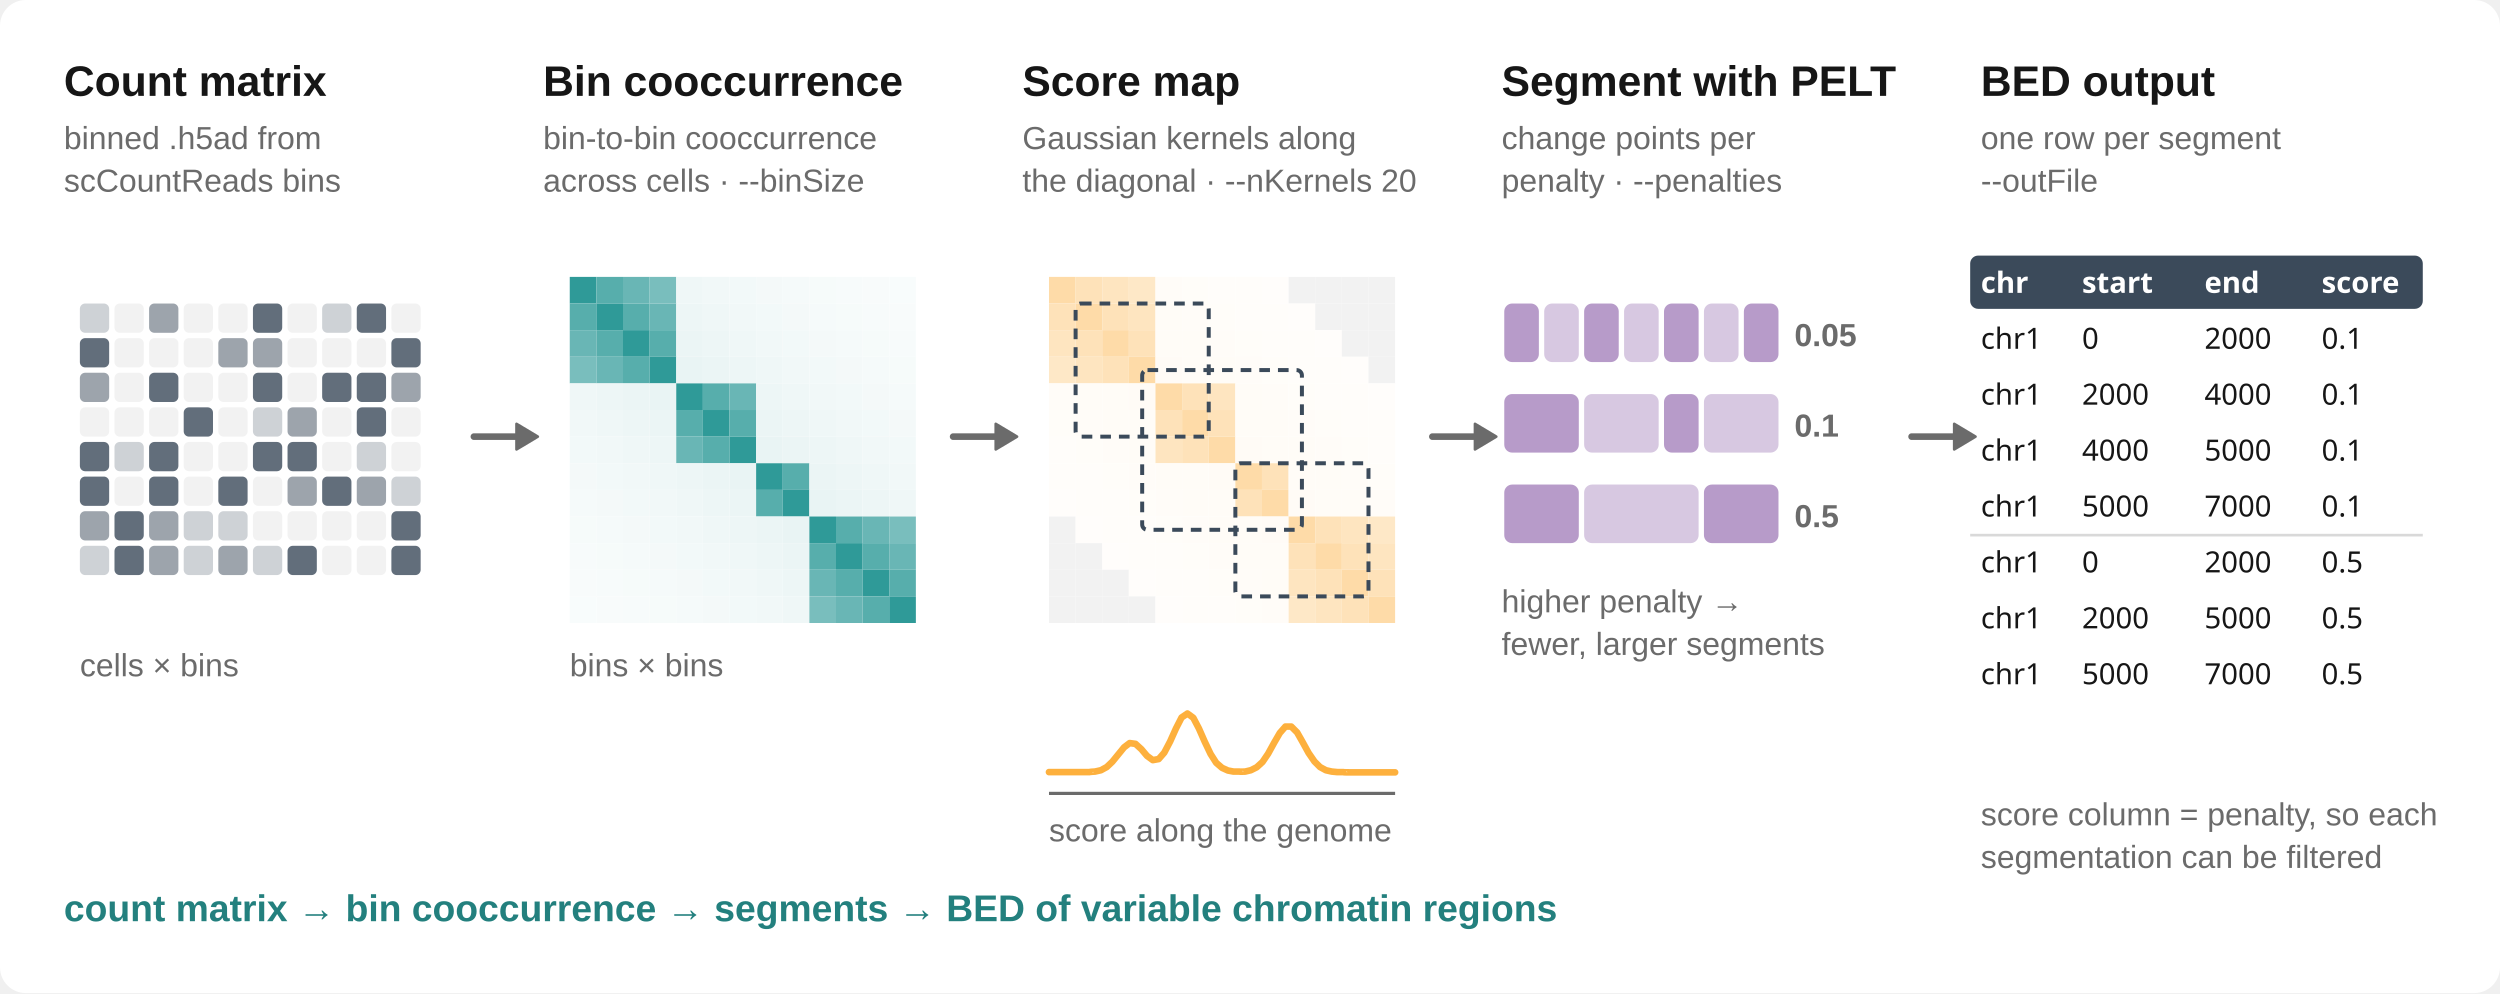
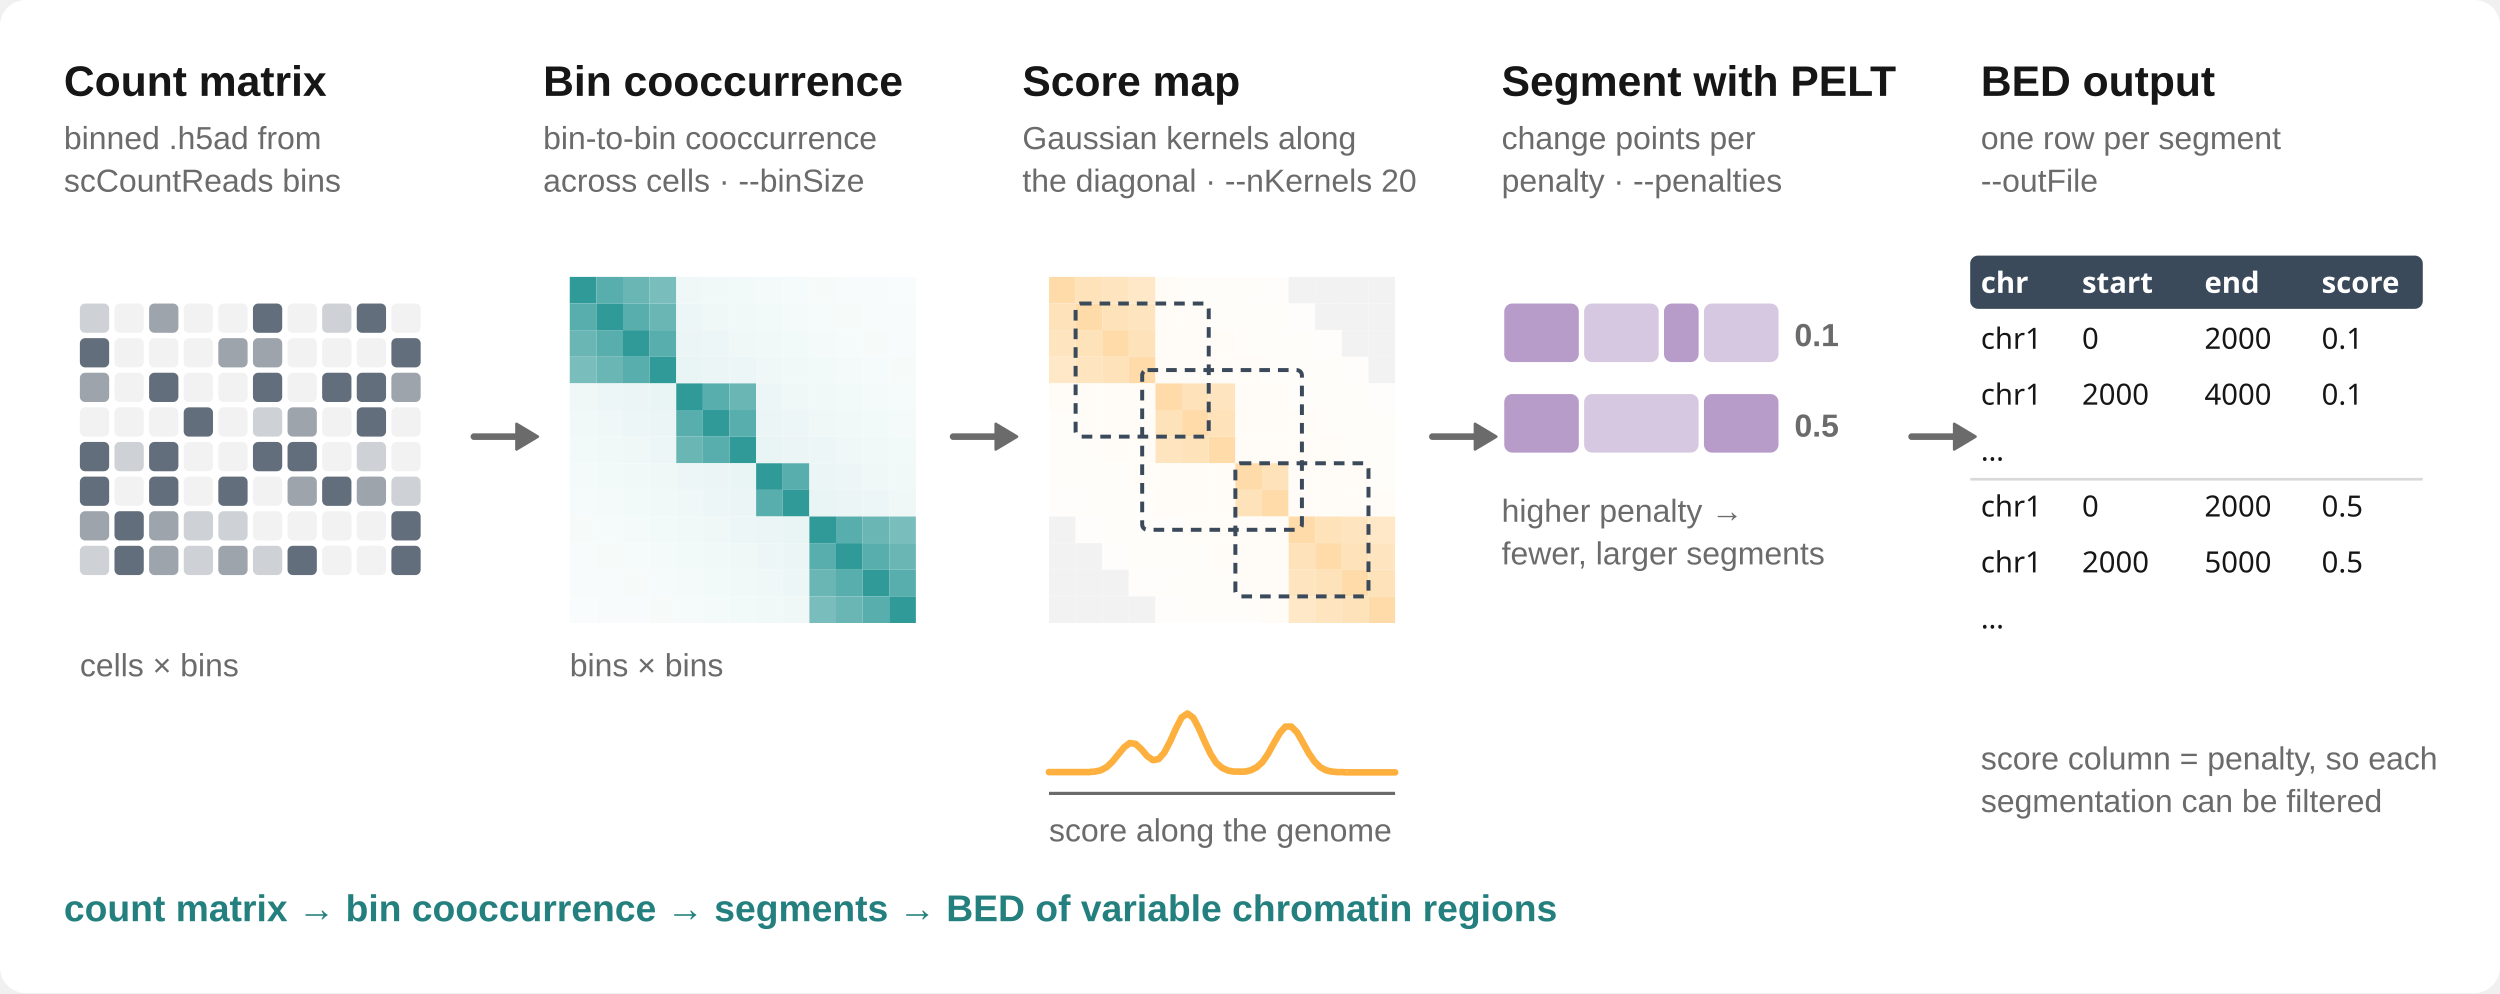
<svg xmlns="http://www.w3.org/2000/svg" id="Layer_1" version="1.1" viewBox="0 0 939 373">
  <defs>
    <style>
      .st0 {
        fill: #f5fafa;
      }

      .st1 {
        fill: #79bebd;
      }

      .st2 {
        stroke: #fdb03d;
      }

      .st2, .st3, .st4, .st5, .st6 {
        fill: none;
      }

      .st2, .st7 {
        stroke-linejoin: round;
      }

      .st2, .st7, .st6 {
        stroke-linecap: round;
      }

      .st2, .st6 {
        stroke-width: 2.5px;
      }

      .st8 {
        fill: #f6fbfa;
      }

      .st9 {
        fill: #edf6f6;
      }

      .st10 {
        fill: #f8fcfc;
      }

      .st11 {
        fill: #f7fbfb;
      }

      .st12 {
        font-family: ArialMT, Arial;
      }

      .st12, .st7, .st13 {
        fill: #6b6b6b;
      }

      .st12, .st14, .st15, .st13, .st16, .st17 {
        isolation: isolate;
      }

      .st12, .st13 {
        font-size: 12px;
      }

      .st18 {
        fill: #fee8c7;
      }

      .st19 {
        fill: #69b6b5;
      }

      .st20 {
        fill: #fffcf8;
      }

      .st21 {
        fill: #fffdfb;
      }

      .st3 {
        stroke-width: 1.2px;
      }

      .st3, .st7, .st6 {
        stroke: #6b6b6b;
      }

      .st22 {
        fill: #2f9a98;
      }

      .st23 {
        fill: #626e7b;
      }

      .st24 {
        fill: #fffdf9;
      }

      .st25 {
        fill: #fffbf6;
      }

      .st26 {
        fill: #d7c8e1;
      }

      .st27 {
        fill: #9da4ac;
      }

      .st28 {
        fill: #fee2b9;
      }

      .st29 {
        fill: #f2f9f9;
      }

      .st14 {
        fill: #23807e;
        font-size: 14px;
      }

      .st14, .st15, .st13 {
        font-family: Arial-BoldMT, Arial;
      }

      .st14, .st15, .st13, .st17 {
        font-weight: 700;
      }

      .st15 {
        font-size: 16px;
      }

      .st15, .st16 {
        fill: #161616;
      }

      .st30 {
        fill: #f8fbfb;
      }

      .st31, .st17 {
        fill: #fff;
      }

      .st32 {
        fill: #fee5c0;
      }

      .st33 {
        fill: #57aeac;
      }

      .st34 {
        fill: #3b4a5a;
      }

      .st35 {
        fill: #f4f9f9;
      }

      .st36 {
        fill: #f1f8f8;
      }

      .st16 {
        font-family: MesloLGMNFM-Regular, 'MesloLGM Nerd Font Mono';
      }

      .st16, .st17 {
        font-size: 11px;
      }

      .st37 {
        fill: #ced2d6;
      }

      .st4 {
        stroke: #d9d9d9;
      }

      .st5 {
        stroke: #3b4a5a;
        stroke-dasharray: 4 3;
        stroke-width: 1.5px;
      }

      .st38 {
        fill: #f2f2f2;
      }

      .st39 {
        fill: #fffcf7;
      }

      .st40 {
        fill: #ebf5f5;
      }

      .st41 {
        fill: #fffdfa;
      }

      .st42 {
        fill: #fedba8;
      }

      .st43 {
        fill: #e9f4f4;
      }

      .st44 {
        fill: #eff7f7;
      }

      .st45 {
        fill: #b79bc9;
      }

      .st17 {
        font-family: MesloLGMNFM-Bold, 'MesloLGM Nerd Font Mono';
      }
    </style>
  </defs>
  <rect class="st31" x="0" y="0" width="939" height="373" rx="9.7" ry="9.7" />
  <g transform="translate(4 -16)">
    <text class="st15" transform="translate(20 52)">
      <tspan x="0" y="0">Count matrix</tspan>
    </text>
    <text class="st12" transform="translate(20 72)">
      <tspan x="0" y="0">binned .h5ad from</tspan>
    </text>
    <text class="st12" transform="translate(20 88)">
      <tspan x="0" y="0">scCountReads bins</tspan>
    </text>
    <text class="st15" transform="translate(200 52)">
      <tspan x="0" y="0">Bin cooccurrence</tspan>
    </text>
    <text class="st12" transform="translate(200 72)">
      <tspan x="0" y="0">bin-to-bin cooccurrence</tspan>
    </text>
    <text class="st12" transform="translate(200 88)">
      <tspan x="0" y="0">across cells · --binSize</tspan>
    </text>
    <text class="st15" transform="translate(380 52)">
      <tspan x="0" y="0">Score map</tspan>
    </text>
    <text class="st12" transform="translate(380 72)">
      <tspan x="0" y="0">Gaussian kernels along</tspan>
    </text>
    <text class="st12" transform="translate(380 88)">
      <tspan x="0" y="0">the diagonal · --nKernels 20</tspan>
    </text>
    <text class="st15" transform="translate(560 52)">
      <tspan x="0" y="0">Segment with PELT</tspan>
    </text>
    <text class="st12" transform="translate(560 72)">
      <tspan x="0" y="0">change points per</tspan>
    </text>
    <text class="st12" transform="translate(560 88)">
      <tspan x="0" y="0">penalty · --penalties</tspan>
    </text>
    <text class="st15" transform="translate(740 52)">
      <tspan x="0" y="0">BED output</tspan>
    </text>
    <text class="st12" transform="translate(740 72)">
      <tspan x="0" y="0">one row per segment</tspan>
    </text>
    <text class="st12" transform="translate(740 88)">
      <tspan x="0" y="0">--outFile</tspan>
    </text>
    <g>
      <line class="st6" x1="174" y1="180" x2="190" y2="180" />
      <path class="st7" d="M198,180l-8,4.8v-9.6l8,4.8Z" />
      <line class="st6" x1="354" y1="180" x2="370" y2="180" />
      <path class="st7" d="M378,180l-8,4.8v-9.6l8,4.8Z" />
      <line class="st6" x1="534" y1="180" x2="550" y2="180" />
      <path class="st7" d="M558,180l-8,4.8v-9.6l8,4.8Z" />
      <line class="st6" x1="714" y1="180" x2="730" y2="180" />
      <path class="st7" d="M738,180l-8,4.8v-9.6l8,4.8Z" />
      <rect class="st37" x="26" y="130" width="11" height="11" rx="2" ry="2" />
      <rect class="st38" x="39" y="130" width="11" height="11" rx="2" ry="2" />
      <rect class="st27" x="52" y="130" width="11" height="11" rx="2" ry="2" />
      <rect class="st38" x="65" y="130" width="11" height="11" rx="2" ry="2" />
      <rect class="st38" x="78" y="130" width="11" height="11" rx="2" ry="2" />
      <rect class="st23" x="91" y="130" width="11" height="11" rx="2" ry="2" />
      <rect class="st38" x="104" y="130" width="11" height="11" rx="2" ry="2" />
      <rect class="st37" x="117" y="130" width="11" height="11" rx="2" ry="2" />
      <rect class="st23" x="130" y="130" width="11" height="11" rx="2" ry="2" />
      <rect class="st38" x="143" y="130" width="11" height="11" rx="2" ry="2" />
      <rect class="st23" x="26" y="143" width="11" height="11" rx="2" ry="2" />
      <rect class="st38" x="39" y="143" width="11" height="11" rx="2" ry="2" />
      <rect class="st38" x="52" y="143" width="11" height="11" rx="2" ry="2" />
      <rect class="st38" x="65" y="143" width="11" height="11" rx="2" ry="2" />
      <rect class="st27" x="78" y="143" width="11" height="11" rx="2" ry="2" />
      <rect class="st27" x="91" y="143" width="11" height="11" rx="2" ry="2" />
      <rect class="st38" x="104" y="143" width="11" height="11" rx="2" ry="2" />
      <rect class="st38" x="117" y="143" width="11" height="11" rx="2" ry="2" />
      <rect class="st38" x="130" y="143" width="11" height="11" rx="2" ry="2" />
      <rect class="st23" x="143" y="143" width="11" height="11" rx="2" ry="2" />
      <rect class="st27" x="26" y="156" width="11" height="11" rx="2" ry="2" />
      <rect class="st38" x="39" y="156" width="11" height="11" rx="2" ry="2" />
      <rect class="st23" x="52" y="156" width="11" height="11" rx="2" ry="2" />
      <rect class="st38" x="65" y="156" width="11" height="11" rx="2" ry="2" />
      <rect class="st38" x="78" y="156" width="11" height="11" rx="2" ry="2" />
      <rect class="st23" x="91" y="156" width="11" height="11" rx="2" ry="2" />
      <rect class="st38" x="104" y="156" width="11" height="11" rx="2" ry="2" />
      <rect class="st23" x="117" y="156" width="11" height="11" rx="2" ry="2" />
      <rect class="st23" x="130" y="156" width="11" height="11" rx="2" ry="2" />
      <rect class="st27" x="143" y="156" width="11" height="11" rx="2" ry="2" />
      <rect class="st38" x="26" y="169" width="11" height="11" rx="2" ry="2" />
      <rect class="st38" x="39" y="169" width="11" height="11" rx="2" ry="2" />
      <rect class="st38" x="52" y="169" width="11" height="11" rx="2" ry="2" />
      <rect class="st23" x="65" y="169" width="11" height="11" rx="2" ry="2" />
      <rect class="st38" x="78" y="169" width="11" height="11" rx="2" ry="2" />
      <rect class="st37" x="91" y="169" width="11" height="11" rx="2" ry="2" />
      <rect class="st27" x="104" y="169" width="11" height="11" rx="2" ry="2" />
      <rect class="st38" x="117" y="169" width="11" height="11" rx="2" ry="2" />
      <rect class="st23" x="130" y="169" width="11" height="11" rx="2" ry="2" />
      <rect class="st38" x="143" y="169" width="11" height="11" rx="2" ry="2" />
      <rect class="st23" x="26" y="182" width="11" height="11" rx="2" ry="2" />
      <rect class="st37" x="39" y="182" width="11" height="11" rx="2" ry="2" />
      <rect class="st23" x="52" y="182" width="11" height="11" rx="2" ry="2" />
      <rect class="st38" x="65" y="182" width="11" height="11" rx="2" ry="2" />
      <rect class="st38" x="78" y="182" width="11" height="11" rx="2" ry="2" />
      <rect class="st23" x="91" y="182" width="11" height="11" rx="2" ry="2" />
      <rect class="st23" x="104" y="182" width="11" height="11" rx="2" ry="2" />
      <rect class="st38" x="117" y="182" width="11" height="11" rx="2" ry="2" />
      <rect class="st37" x="130" y="182" width="11" height="11" rx="2" ry="2" />
      <rect class="st38" x="143" y="182" width="11" height="11" rx="2" ry="2" />
      <rect class="st23" x="26" y="195" width="11" height="11" rx="2" ry="2" />
      <rect class="st38" x="39" y="195" width="11" height="11" rx="2" ry="2" />
      <rect class="st23" x="52" y="195" width="11" height="11" rx="2" ry="2" />
      <rect class="st38" x="65" y="195" width="11" height="11" rx="2" ry="2" />
      <rect class="st23" x="78" y="195" width="11" height="11" rx="2" ry="2" />
      <rect class="st38" x="91" y="195" width="11" height="11" rx="2" ry="2" />
      <rect class="st27" x="104" y="195" width="11" height="11" rx="2" ry="2" />
      <rect class="st23" x="117" y="195" width="11" height="11" rx="2" ry="2" />
      <rect class="st27" x="130" y="195" width="11" height="11" rx="2" ry="2" />
      <rect class="st37" x="143" y="195" width="11" height="11" rx="2" ry="2" />
      <rect class="st27" x="26" y="208" width="11" height="11" rx="2" ry="2" />
      <rect class="st23" x="39" y="208" width="11" height="11" rx="2" ry="2" />
      <rect class="st27" x="52" y="208" width="11" height="11" rx="2" ry="2" />
      <rect class="st37" x="65" y="208" width="11" height="11" rx="2" ry="2" />
      <rect class="st37" x="78" y="208" width="11" height="11" rx="2" ry="2" />
      <rect class="st38" x="91" y="208" width="11" height="11" rx="2" ry="2" />
      <rect class="st38" x="104" y="208" width="11" height="11" rx="2" ry="2" />
      <rect class="st38" x="117" y="208" width="11" height="11" rx="2" ry="2" />
      <rect class="st38" x="130" y="208" width="11" height="11" rx="2" ry="2" />
      <rect class="st23" x="143" y="208" width="11" height="11" rx="2" ry="2" />
      <rect class="st37" x="26" y="221" width="11" height="11" rx="2" ry="2" />
      <rect class="st23" x="39" y="221" width="11" height="11" rx="2" ry="2" />
      <rect class="st27" x="52" y="221" width="11" height="11" rx="2" ry="2" />
      <rect class="st37" x="65" y="221" width="11" height="11" rx="2" ry="2" />
      <rect class="st27" x="78" y="221" width="11" height="11" rx="2" ry="2" />
      <rect class="st37" x="91" y="221" width="11" height="11" rx="2" ry="2" />
      <rect class="st23" x="104" y="221" width="11" height="11" rx="2" ry="2" />
      <rect class="st38" x="117" y="221" width="11" height="11" rx="2" ry="2" />
      <rect class="st38" x="130" y="221" width="11" height="11" rx="2" ry="2" />
      <rect class="st23" x="143" y="221" width="11" height="11" rx="2" ry="2" />
      <text class="st12" transform="translate(26 270)">
        <tspan x="0" y="0">cells × bins</tspan>
      </text>
      <rect class="st22" x="210" y="120" width="10" height="10" />
      <rect class="st33" x="220" y="120" width="10" height="10" />
      <rect class="st19" x="230" y="120" width="10" height="10" />
      <rect class="st1" x="240" y="120" width="10" height="10" />
      <rect class="st44" x="250" y="120" width="10" height="10" />
      <rect class="st36" x="260" y="120" width="10" height="10" />
      <rect class="st29" x="270" y="120" width="10" height="10" />
      <rect class="st35" x="280" y="120" width="10" height="10" />
      <rect class="st0" x="290" y="120" width="10" height="10" />
      <rect class="st8" x="300" y="120" width="10" height="10" />
      <rect class="st11" x="310" y="120" width="10" height="10" />
      <rect class="st30" x="320" y="120" width="10" height="10" />
      <rect class="st10" x="330" y="120" width="10" height="10" />
      <rect class="st33" x="210" y="130" width="10" height="10" />
      <rect class="st22" x="220" y="130" width="10" height="10" />
      <rect class="st33" x="230" y="130" width="10" height="10" />
      <rect class="st19" x="240" y="130" width="10" height="10" />
      <rect class="st9" x="250" y="130" width="10" height="10" />
      <rect class="st44" x="260" y="130" width="10" height="10" />
      <rect class="st36" x="270" y="130" width="10" height="10" />
      <rect class="st29" x="280" y="130" width="10" height="10" />
      <rect class="st35" x="290" y="130" width="10" height="10" />
      <rect class="st0" x="300" y="130" width="10" height="10" />
      <rect class="st8" x="310" y="130" width="10" height="10" />
      <rect class="st11" x="320" y="130" width="10" height="10" />
      <rect class="st30" x="330" y="130" width="10" height="10" />
      <rect class="st19" x="210" y="140" width="10" height="10" />
      <rect class="st33" x="220" y="140" width="10" height="10" />
      <rect class="st22" x="230" y="140" width="10" height="10" />
      <rect class="st33" x="240" y="140" width="10" height="10" />
      <rect class="st40" x="250" y="140" width="10" height="10" />
      <rect class="st9" x="260" y="140" width="10" height="10" />
      <rect class="st44" x="270" y="140" width="10" height="10" />
      <rect class="st36" x="280" y="140" width="10" height="10" />
      <rect class="st29" x="290" y="140" width="10" height="10" />
      <rect class="st35" x="300" y="140" width="10" height="10" />
      <rect class="st0" x="310" y="140" width="10" height="10" />
      <rect class="st8" x="320" y="140" width="10" height="10" />
      <rect class="st11" x="330" y="140" width="10" height="10" />
      <rect class="st1" x="210" y="150" width="10" height="10" />
      <rect class="st19" x="220" y="150" width="10" height="10" />
      <rect class="st33" x="230" y="150" width="10" height="10" />
      <rect class="st22" x="240" y="150" width="10" height="10" />
      <rect class="st43" x="250" y="150" width="10" height="10" />
      <rect class="st40" x="260" y="150" width="10" height="10" />
      <rect class="st9" x="270" y="150" width="10" height="10" />
      <rect class="st44" x="280" y="150" width="10" height="10" />
      <rect class="st36" x="290" y="150" width="10" height="10" />
      <rect class="st29" x="300" y="150" width="10" height="10" />
      <rect class="st35" x="310" y="150" width="10" height="10" />
      <rect class="st0" x="320" y="150" width="10" height="10" />
      <rect class="st8" x="330" y="150" width="10" height="10" />
      <rect class="st44" x="210" y="160" width="10" height="10" />
      <rect class="st9" x="220" y="160" width="10" height="10" />
      <rect class="st40" x="230" y="160" width="10" height="10" />
      <rect class="st43" x="240" y="160" width="10" height="10" />
      <rect class="st22" x="250" y="160" width="10" height="10" />
      <rect class="st33" x="260" y="160" width="10" height="10" />
      <rect class="st19" x="270" y="160" width="10" height="10" />
      <rect class="st9" x="280" y="160" width="10" height="10" />
      <rect class="st44" x="290" y="160" width="10" height="10" />
      <rect class="st36" x="300" y="160" width="10" height="10" />
      <rect class="st29" x="310" y="160" width="10" height="10" />
      <rect class="st35" x="320" y="160" width="10" height="10" />
      <rect class="st0" x="330" y="160" width="10" height="10" />
      <rect class="st36" x="210" y="170" width="10" height="10" />
      <rect class="st44" x="220" y="170" width="10" height="10" />
      <rect class="st9" x="230" y="170" width="10" height="10" />
      <rect class="st40" x="240" y="170" width="10" height="10" />
      <rect class="st33" x="250" y="170" width="10" height="10" />
      <rect class="st22" x="260" y="170" width="10" height="10" />
      <rect class="st33" x="270" y="170" width="10" height="10" />
      <rect class="st40" x="280" y="170" width="10" height="10" />
      <rect class="st9" x="290" y="170" width="10" height="10" />
      <rect class="st44" x="300" y="170" width="10" height="10" />
      <rect class="st36" x="310" y="170" width="10" height="10" />
      <rect class="st29" x="320" y="170" width="10" height="10" />
      <rect class="st35" x="330" y="170" width="10" height="10" />
      <rect class="st29" x="210" y="180" width="10" height="10" />
      <rect class="st36" x="220" y="180" width="10" height="10" />
      <rect class="st44" x="230" y="180" width="10" height="10" />
      <rect class="st9" x="240" y="180" width="10" height="10" />
      <rect class="st19" x="250" y="180" width="10" height="10" />
      <rect class="st33" x="260" y="180" width="10" height="10" />
      <rect class="st22" x="270" y="180" width="10" height="10" />
      <rect class="st43" x="280" y="180" width="10" height="10" />
      <rect class="st40" x="290" y="180" width="10" height="10" />
      <rect class="st9" x="300" y="180" width="10" height="10" />
      <rect class="st44" x="310" y="180" width="10" height="10" />
      <rect class="st36" x="320" y="180" width="10" height="10" />
      <rect class="st29" x="330" y="180" width="10" height="10" />
      <rect class="st35" x="210" y="190" width="10" height="10" />
      <rect class="st29" x="220" y="190" width="10" height="10" />
      <rect class="st36" x="230" y="190" width="10" height="10" />
      <rect class="st44" x="240" y="190" width="10" height="10" />
      <rect class="st9" x="250" y="190" width="10" height="10" />
      <rect class="st40" x="260" y="190" width="10" height="10" />
      <rect class="st43" x="270" y="190" width="10" height="10" />
      <rect class="st22" x="280" y="190" width="10" height="10" />
      <rect class="st33" x="290" y="190" width="10" height="10" />
      <rect class="st40" x="300" y="190" width="10" height="10" />
      <rect class="st9" x="310" y="190" width="10" height="10" />
      <rect class="st44" x="320" y="190" width="10" height="10" />
      <rect class="st36" x="330" y="190" width="10" height="10" />
      <rect class="st0" x="210" y="200" width="10" height="10" />
      <rect class="st35" x="220" y="200" width="10" height="10" />
      <rect class="st29" x="230" y="200" width="10" height="10" />
      <rect class="st36" x="240" y="200" width="10" height="10" />
      <rect class="st44" x="250" y="200" width="10" height="10" />
      <rect class="st9" x="260" y="200" width="10" height="10" />
      <rect class="st40" x="270" y="200" width="10" height="10" />
      <rect class="st33" x="280" y="200" width="10" height="10" />
      <rect class="st22" x="290" y="200" width="10" height="10" />
      <rect class="st43" x="300" y="200" width="10" height="10" />
      <rect class="st40" x="310" y="200" width="10" height="10" />
      <rect class="st9" x="320" y="200" width="10" height="10" />
      <rect class="st44" x="330" y="200" width="10" height="10" />
      <rect class="st8" x="210" y="210" width="10" height="10" />
      <rect class="st0" x="220" y="210" width="10" height="10" />
      <rect class="st35" x="230" y="210" width="10" height="10" />
      <rect class="st29" x="240" y="210" width="10" height="10" />
      <rect class="st36" x="250" y="210" width="10" height="10" />
      <rect class="st44" x="260" y="210" width="10" height="10" />
      <rect class="st9" x="270" y="210" width="10" height="10" />
      <rect class="st40" x="280" y="210" width="10" height="10" />
      <rect class="st43" x="290" y="210" width="10" height="10" />
      <rect class="st22" x="300" y="210" width="10" height="10" />
      <rect class="st33" x="310" y="210" width="10" height="10" />
      <rect class="st19" x="320" y="210" width="10" height="10" />
      <rect class="st1" x="330" y="210" width="10" height="10" />
      <rect class="st11" x="210" y="220" width="10" height="10" />
      <rect class="st8" x="220" y="220" width="10" height="10" />
      <rect class="st0" x="230" y="220" width="10" height="10" />
      <rect class="st35" x="240" y="220" width="10" height="10" />
      <rect class="st29" x="250" y="220" width="10" height="10" />
      <rect class="st36" x="260" y="220" width="10" height="10" />
      <rect class="st44" x="270" y="220" width="10" height="10" />
      <rect class="st9" x="280" y="220" width="10" height="10" />
      <rect class="st40" x="290" y="220" width="10" height="10" />
      <rect class="st33" x="300" y="220" width="10" height="10" />
      <rect class="st22" x="310" y="220" width="10" height="10" />
      <rect class="st33" x="320" y="220" width="10" height="10" />
      <rect class="st19" x="330" y="220" width="10" height="10" />
      <rect class="st30" x="210" y="230" width="10" height="10" />
      <rect class="st11" x="220" y="230" width="10" height="10" />
      <rect class="st8" x="230" y="230" width="10" height="10" />
      <rect class="st0" x="240" y="230" width="10" height="10" />
      <rect class="st35" x="250" y="230" width="10" height="10" />
      <rect class="st29" x="260" y="230" width="10" height="10" />
      <rect class="st36" x="270" y="230" width="10" height="10" />
      <rect class="st44" x="280" y="230" width="10" height="10" />
      <rect class="st9" x="290" y="230" width="10" height="10" />
      <rect class="st19" x="300" y="230" width="10" height="10" />
      <rect class="st33" x="310" y="230" width="10" height="10" />
      <rect class="st22" x="320" y="230" width="10" height="10" />
      <rect class="st33" x="330" y="230" width="10" height="10" />
      <rect class="st10" x="210" y="240" width="10" height="10" />
      <rect class="st30" x="220" y="240" width="10" height="10" />
      <rect class="st11" x="230" y="240" width="10" height="10" />
      <rect class="st8" x="240" y="240" width="10" height="10" />
      <rect class="st0" x="250" y="240" width="10" height="10" />
      <rect class="st35" x="260" y="240" width="10" height="10" />
      <rect class="st29" x="270" y="240" width="10" height="10" />
      <rect class="st36" x="280" y="240" width="10" height="10" />
      <rect class="st44" x="290" y="240" width="10" height="10" />
      <rect class="st1" x="300" y="240" width="10" height="10" />
      <rect class="st19" x="310" y="240" width="10" height="10" />
      <rect class="st33" x="320" y="240" width="10" height="10" />
      <rect class="st22" x="330" y="240" width="10" height="10" />
      <text class="st12" transform="translate(210 270)">
        <tspan x="0" y="0">bins × bins</tspan>
      </text>
      <rect class="st42" x="390" y="120" width="10" height="10" />
      <rect class="st28" x="400" y="120" width="10" height="10" />
      <rect class="st32" x="410" y="120" width="10" height="10" />
      <rect class="st18" x="420" y="120" width="10" height="10" />
      <rect class="st20" x="430" y="120" width="10" height="10" />
      <rect class="st24" x="440" y="120" width="10" height="10" />
      <rect class="st41" x="450" y="120" width="10" height="10" />
      <rect class="st41" x="460" y="120" width="10" height="10" />
      <rect class="st21" x="470" y="120" width="10" height="10" />
      <rect class="st38" x="480" y="120" width="10" height="10" />
      <rect class="st38" x="490" y="120" width="10" height="10" />
      <rect class="st38" x="500" y="120" width="10" height="10" />
      <rect class="st38" x="510" y="120" width="10" height="10" />
      <rect class="st28" x="390" y="130" width="10" height="10" />
      <rect class="st42" x="400" y="130" width="10" height="10" />
      <rect class="st28" x="410" y="130" width="10" height="10" />
      <rect class="st32" x="420" y="130" width="10" height="10" />
      <rect class="st39" x="430" y="130" width="10" height="10" />
      <rect class="st20" x="440" y="130" width="10" height="10" />
      <rect class="st24" x="450" y="130" width="10" height="10" />
      <rect class="st41" x="460" y="130" width="10" height="10" />
      <rect class="st41" x="470" y="130" width="10" height="10" />
      <rect class="st21" x="480" y="130" width="10" height="10" />
      <rect class="st38" x="490" y="130" width="10" height="10" />
      <rect class="st38" x="500" y="130" width="10" height="10" />
      <rect class="st38" x="510" y="130" width="10" height="10" />
      <rect class="st32" x="390" y="140" width="10" height="10" />
      <rect class="st28" x="400" y="140" width="10" height="10" />
      <rect class="st42" x="410" y="140" width="10" height="10" />
      <rect class="st28" x="420" y="140" width="10" height="10" />
      <rect class="st39" x="430" y="140" width="10" height="10" />
      <rect class="st39" x="440" y="140" width="10" height="10" />
      <rect class="st20" x="450" y="140" width="10" height="10" />
      <rect class="st24" x="460" y="140" width="10" height="10" />
      <rect class="st41" x="470" y="140" width="10" height="10" />
      <rect class="st41" x="480" y="140" width="10" height="10" />
      <rect class="st21" x="490" y="140" width="10" height="10" />
      <rect class="st38" x="500" y="140" width="10" height="10" />
      <rect class="st38" x="510" y="140" width="10" height="10" />
      <rect class="st18" x="390" y="150" width="10" height="10" />
      <rect class="st32" x="400" y="150" width="10" height="10" />
      <rect class="st28" x="410" y="150" width="10" height="10" />
      <rect class="st42" x="420" y="150" width="10" height="10" />
      <rect class="st25" x="430" y="150" width="10" height="10" />
      <rect class="st39" x="440" y="150" width="10" height="10" />
      <rect class="st39" x="450" y="150" width="10" height="10" />
      <rect class="st20" x="460" y="150" width="10" height="10" />
      <rect class="st24" x="470" y="150" width="10" height="10" />
      <rect class="st41" x="480" y="150" width="10" height="10" />
      <rect class="st41" x="490" y="150" width="10" height="10" />
      <rect class="st21" x="500" y="150" width="10" height="10" />
      <rect class="st38" x="510" y="150" width="10" height="10" />
      <rect class="st20" x="390" y="160" width="10" height="10" />
      <rect class="st39" x="400" y="160" width="10" height="10" />
      <rect class="st39" x="410" y="160" width="10" height="10" />
      <rect class="st25" x="420" y="160" width="10" height="10" />
      <rect class="st42" x="430" y="160" width="10" height="10" />
      <rect class="st28" x="440" y="160" width="10" height="10" />
      <rect class="st32" x="450" y="160" width="10" height="10" />
      <rect class="st39" x="460" y="160" width="10" height="10" />
      <rect class="st20" x="470" y="160" width="10" height="10" />
      <rect class="st24" x="480" y="160" width="10" height="10" />
      <rect class="st41" x="490" y="160" width="10" height="10" />
      <rect class="st41" x="500" y="160" width="10" height="10" />
      <rect class="st21" x="510" y="160" width="10" height="10" />
      <rect class="st24" x="390" y="170" width="10" height="10" />
      <rect class="st20" x="400" y="170" width="10" height="10" />
      <rect class="st39" x="410" y="170" width="10" height="10" />
      <rect class="st39" x="420" y="170" width="10" height="10" />
      <rect class="st28" x="430" y="170" width="10" height="10" />
      <rect class="st42" x="440" y="170" width="10" height="10" />
      <rect class="st28" x="450" y="170" width="10" height="10" />
      <rect class="st39" x="460" y="170" width="10" height="10" />
      <rect class="st39" x="470" y="170" width="10" height="10" />
      <rect class="st20" x="480" y="170" width="10" height="10" />
      <rect class="st24" x="490" y="170" width="10" height="10" />
      <rect class="st41" x="500" y="170" width="10" height="10" />
      <rect class="st41" x="510" y="170" width="10" height="10" />
      <rect class="st41" x="390" y="180" width="10" height="10" />
      <rect class="st24" x="400" y="180" width="10" height="10" />
      <rect class="st20" x="410" y="180" width="10" height="10" />
      <rect class="st39" x="420" y="180" width="10" height="10" />
      <rect class="st32" x="430" y="180" width="10" height="10" />
      <rect class="st28" x="440" y="180" width="10" height="10" />
      <rect class="st42" x="450" y="180" width="10" height="10" />
      <rect class="st25" x="460" y="180" width="10" height="10" />
      <rect class="st39" x="470" y="180" width="10" height="10" />
      <rect class="st39" x="480" y="180" width="10" height="10" />
      <rect class="st20" x="490" y="180" width="10" height="10" />
      <rect class="st24" x="500" y="180" width="10" height="10" />
      <rect class="st41" x="510" y="180" width="10" height="10" />
      <rect class="st41" x="390" y="190" width="10" height="10" />
      <rect class="st41" x="400" y="190" width="10" height="10" />
      <rect class="st24" x="410" y="190" width="10" height="10" />
      <rect class="st20" x="420" y="190" width="10" height="10" />
      <rect class="st39" x="430" y="190" width="10" height="10" />
      <rect class="st39" x="440" y="190" width="10" height="10" />
      <rect class="st25" x="450" y="190" width="10" height="10" />
      <rect class="st42" x="460" y="190" width="10" height="10" />
      <rect class="st28" x="470" y="190" width="10" height="10" />
      <rect class="st39" x="480" y="190" width="10" height="10" />
      <rect class="st39" x="490" y="190" width="10" height="10" />
      <rect class="st20" x="500" y="190" width="10" height="10" />
      <rect class="st24" x="510" y="190" width="10" height="10" />
      <rect class="st21" x="390" y="200" width="10" height="10" />
      <rect class="st41" x="400" y="200" width="10" height="10" />
      <rect class="st41" x="410" y="200" width="10" height="10" />
      <rect class="st24" x="420" y="200" width="10" height="10" />
      <rect class="st20" x="430" y="200" width="10" height="10" />
      <rect class="st39" x="440" y="200" width="10" height="10" />
      <rect class="st39" x="450" y="200" width="10" height="10" />
      <rect class="st28" x="460" y="200" width="10" height="10" />
      <rect class="st42" x="470" y="200" width="10" height="10" />
      <rect class="st25" x="480" y="200" width="10" height="10" />
      <rect class="st39" x="490" y="200" width="10" height="10" />
      <rect class="st39" x="500" y="200" width="10" height="10" />
      <rect class="st20" x="510" y="200" width="10" height="10" />
      <rect class="st38" x="390" y="210" width="10" height="10" />
      <rect class="st21" x="400" y="210" width="10" height="10" />
      <rect class="st41" x="410" y="210" width="10" height="10" />
      <rect class="st41" x="420" y="210" width="10" height="10" />
      <rect class="st24" x="430" y="210" width="10" height="10" />
      <rect class="st20" x="440" y="210" width="10" height="10" />
      <rect class="st39" x="450" y="210" width="10" height="10" />
      <rect class="st39" x="460" y="210" width="10" height="10" />
      <rect class="st25" x="470" y="210" width="10" height="10" />
      <rect class="st42" x="480" y="210" width="10" height="10" />
      <rect class="st28" x="490" y="210" width="10" height="10" />
      <rect class="st32" x="500" y="210" width="10" height="10" />
      <rect class="st18" x="510" y="210" width="10" height="10" />
      <rect class="st38" x="390" y="220" width="10" height="10" />
      <rect class="st38" x="400" y="220" width="10" height="10" />
      <rect class="st21" x="410" y="220" width="10" height="10" />
      <rect class="st41" x="420" y="220" width="10" height="10" />
      <rect class="st41" x="430" y="220" width="10" height="10" />
      <rect class="st24" x="440" y="220" width="10" height="10" />
      <rect class="st20" x="450" y="220" width="10" height="10" />
      <rect class="st39" x="460" y="220" width="10" height="10" />
      <rect class="st39" x="470" y="220" width="10" height="10" />
      <rect class="st28" x="480" y="220" width="10" height="10" />
      <rect class="st42" x="490" y="220" width="10" height="10" />
      <rect class="st28" x="500" y="220" width="10" height="10" />
      <rect class="st32" x="510" y="220" width="10" height="10" />
      <rect class="st38" x="390" y="230" width="10" height="10" />
      <rect class="st38" x="400" y="230" width="10" height="10" />
      <rect class="st38" x="410" y="230" width="10" height="10" />
      <rect class="st21" x="420" y="230" width="10" height="10" />
      <rect class="st41" x="430" y="230" width="10" height="10" />
      <rect class="st41" x="440" y="230" width="10" height="10" />
      <rect class="st24" x="450" y="230" width="10" height="10" />
      <rect class="st20" x="460" y="230" width="10" height="10" />
      <rect class="st39" x="470" y="230" width="10" height="10" />
      <rect class="st32" x="480" y="230" width="10" height="10" />
      <rect class="st28" x="490" y="230" width="10" height="10" />
      <rect class="st42" x="500" y="230" width="10" height="10" />
      <rect class="st28" x="510" y="230" width="10" height="10" />
      <rect class="st38" x="390" y="240" width="10" height="10" />
      <rect class="st38" x="400" y="240" width="10" height="10" />
      <rect class="st38" x="410" y="240" width="10" height="10" />
      <rect class="st38" x="420" y="240" width="10" height="10" />
      <rect class="st21" x="430" y="240" width="10" height="10" />
      <rect class="st41" x="440" y="240" width="10" height="10" />
      <rect class="st41" x="450" y="240" width="10" height="10" />
      <rect class="st24" x="460" y="240" width="10" height="10" />
      <rect class="st20" x="470" y="240" width="10" height="10" />
      <rect class="st18" x="480" y="240" width="10" height="10" />
      <rect class="st32" x="490" y="240" width="10" height="10" />
      <rect class="st28" x="500" y="240" width="10" height="10" />
      <rect class="st42" x="510" y="240" width="10" height="10" />
      <rect class="st5" x="400" y="130" width="50" height="50" rx="2" ry="2" />
      <rect class="st5" x="425" y="155" width="60" height="60" rx="2" ry="2" />
      <rect class="st5" x="460" y="190" width="50" height="50" rx="2" ry="2" />
      <path class="st2" d="M390,306h15.2c0-.1,2.1-.2,2.1-.2l2.2-.5,2.2-1.2,2.1-2,2.2-2.7,2.2-2.7,2.1-1.6,2.2.3,2.2,2,2.1,2.5,2.2,1.6,2.2-.4,2.1-2.4,2.2-4.2,2.2-4.9,2.1-4.1,2.2-1.5,2.2,1.6,2.1,4,2.2,5,2.2,4.6,2.1,3.3,2.2,1.9,2.2,1,2.1.4h2.2c0,.1,2.2,0,2.2,0l2.1-.5,2.2-1.1,2.2-2,2.1-3.1,2.2-4,2.2-3.8,2.1-2.4h2.2c0,0,2.2,2.2,2.2,2.2l2.1,3.7,2.2,4,2.2,3.2,2.1,2.1,2.2,1.2,2.2.5,2.1.2h2.2c0,.1,2.2.1,2.2.1h17.3" />
      <line class="st3" x1="390" y1="314" x2="520" y2="314" />
      <text class="st12" transform="translate(390 332)">
        <tspan x="0" y="0">score along the genome</tspan>
      </text>
-       <rect class="st45" x="561" y="130" width="13" height="22" rx="3" ry="3" />
-       <rect class="st26" x="576" y="130" width="13" height="22" rx="3" ry="3" />
-       <rect class="st45" x="591" y="130" width="13" height="22" rx="3" ry="3" />
-       <rect class="st26" x="606" y="130" width="13" height="22" rx="3" ry="3" />
+       <rect class="st45" x="561" y="130" width="28" height="22" rx="3" ry="3" />
+       <rect class="st26" x="591" y="130" width="28" height="22" rx="3" ry="3" />
      <rect class="st45" x="621" y="130" width="13" height="22" rx="3" ry="3" />
-       <rect class="st26" x="636" y="130" width="13" height="22" rx="3" ry="3" />
-       <rect class="st45" x="651" y="130" width="13" height="22" rx="3" ry="3" />
+       <rect class="st26" x="636" y="130" width="28" height="22" rx="3" ry="3" />
      <text class="st13" transform="translate(670 146)">
-         <tspan x="0" y="0">0.05</tspan>
+         <tspan x="0" y="0">0.1</tspan>
      </text>
      <rect class="st45" x="561" y="164" width="28" height="22" rx="3" ry="3" />
-       <rect class="st26" x="591" y="164" width="28" height="22" rx="3" ry="3" />
-       <rect class="st45" x="621" y="164" width="13" height="22" rx="3" ry="3" />
-       <rect class="st26" x="636" y="164" width="28" height="22" rx="3" ry="3" />
+       <rect class="st26" x="591" y="164" width="43" height="22" rx="3" ry="3" />
+       <rect class="st45" x="636" y="164" width="28" height="22" rx="3" ry="3" />
      <text class="st13" transform="translate(670 180)">
-         <tspan x="0" y="0">0.1</tspan>
-       </text>
-       <rect class="st45" x="561" y="198" width="28" height="22" rx="3" ry="3" />
-       <rect class="st26" x="591" y="198" width="43" height="22" rx="3" ry="3" />
-       <rect class="st45" x="636" y="198" width="28" height="22" rx="3" ry="3" />
-       <text class="st13" transform="translate(670 214)">
        <tspan x="0" y="0">0.5</tspan>
      </text>
-       <text class="st12" transform="translate(560 246)">
+       <text class="st12" transform="translate(560 212)">
        <tspan x="0" y="0">higher penalty →</tspan>
      </text>
-       <text class="st12" transform="translate(560 262)">
+       <text class="st12" transform="translate(560 228)">
        <tspan x="0" y="0">fewer, larger segments</tspan>
      </text>
      <rect class="st34" x="736" y="112" width="170" height="20" rx="3" ry="3" />
      <text class="st17" transform="translate(740 126)">
        <tspan x="0" y="0">chr</tspan>
      </text>
      <text class="st17" transform="translate(778 126)">
        <tspan x="0" y="0">start</tspan>
      </text>
      <text class="st17" transform="translate(824 126)">
        <tspan x="0" y="0">end</tspan>
      </text>
      <text class="st17" transform="translate(868 126)">
        <tspan x="0" y="0">score</tspan>
      </text>
      <text class="st16" transform="translate(740 147)">
        <tspan x="0" y="0">chr1</tspan>
      </text>
      <text class="st16" transform="translate(778 147)">
        <tspan x="0" y="0">0</tspan>
      </text>
      <text class="st16" transform="translate(824 147)">
        <tspan x="0" y="0">2000</tspan>
      </text>
      <text class="st16" transform="translate(868 147)">
        <tspan x="0" y="0">0.1</tspan>
      </text>
      <text class="st16" transform="translate(740 168)">
        <tspan x="0" y="0">chr1</tspan>
      </text>
      <text class="st16" transform="translate(778 168)">
        <tspan x="0" y="0">2000</tspan>
      </text>
      <text class="st16" transform="translate(824 168)">
        <tspan x="0" y="0">4000</tspan>
      </text>
      <text class="st16" transform="translate(868 168)">
        <tspan x="0" y="0">0.1</tspan>
      </text>
      <text class="st16" transform="translate(740 189)">
-         <tspan x="0" y="0">chr1</tspan>
-       </text>
-       <text class="st16" transform="translate(778 189)">
-         <tspan x="0" y="0">4000</tspan>
-       </text>
-       <text class="st16" transform="translate(824 189)">
-         <tspan x="0" y="0">5000</tspan>
-       </text>
-       <text class="st16" transform="translate(868 189)">
-         <tspan x="0" y="0">0.1</tspan>
-       </text>
+         <tspan x="0" y="0">…</tspan>
+       </text>
+       <line class="st4" x1="736" y1="196" x2="906" y2="196" />
      <text class="st16" transform="translate(740 210)">
        <tspan x="0" y="0">chr1</tspan>
      </text>
      <text class="st16" transform="translate(778 210)">
-         <tspan x="0" y="0">5000</tspan>
+         <tspan x="0" y="0">0</tspan>
      </text>
      <text class="st16" transform="translate(824 210)">
-         <tspan x="0" y="0">7000</tspan>
+         <tspan x="0" y="0">2000</tspan>
      </text>
      <text class="st16" transform="translate(868 210)">
-         <tspan x="0" y="0">0.1</tspan>
-       </text>
-       <line class="st4" x1="736" y1="217" x2="906" y2="217" />
+         <tspan x="0" y="0">0.5</tspan>
+       </text>
      <text class="st16" transform="translate(740 231)">
        <tspan x="0" y="0">chr1</tspan>
      </text>
      <text class="st16" transform="translate(778 231)">
-         <tspan x="0" y="0">0</tspan>
+         <tspan x="0" y="0">2000</tspan>
      </text>
      <text class="st16" transform="translate(824 231)">
-         <tspan x="0" y="0">2000</tspan>
+         <tspan x="0" y="0">5000</tspan>
      </text>
      <text class="st16" transform="translate(868 231)">
        <tspan x="0" y="0">0.5</tspan>
      </text>
      <text class="st16" transform="translate(740 252)">
-         <tspan x="0" y="0">chr1</tspan>
-       </text>
-       <text class="st16" transform="translate(778 252)">
-         <tspan x="0" y="0">2000</tspan>
-       </text>
-       <text class="st16" transform="translate(824 252)">
-         <tspan x="0" y="0">5000</tspan>
-       </text>
-       <text class="st16" transform="translate(868 252)">
-         <tspan x="0" y="0">0.5</tspan>
-       </text>
-       <text class="st16" transform="translate(740 273)">
-         <tspan x="0" y="0">chr1</tspan>
-       </text>
-       <text class="st16" transform="translate(778 273)">
-         <tspan x="0" y="0">5000</tspan>
-       </text>
-       <text class="st16" transform="translate(824 273)">
-         <tspan x="0" y="0">7000</tspan>
-       </text>
-       <text class="st16" transform="translate(868 273)">
-         <tspan x="0" y="0">0.5</tspan>
-       </text>
-       <text class="st12" transform="translate(740 326)">
+         <tspan x="0" y="0">…</tspan>
+       </text>
+       <text class="st12" transform="translate(740 305)">
        <tspan x="0" y="0">score column = penalty, so each</tspan>
      </text>
-       <text class="st12" transform="translate(740 342)">
+       <text class="st12" transform="translate(740 321)">
        <tspan x="0" y="0">segmentation can be filtered</tspan>
      </text>
      <text class="st14" transform="translate(20 362)">
        <tspan x="0" y="0">count matrix → bin cooccurrence → segments → BED of variable chromatin regions</tspan>
      </text>
    </g>
  </g>
</svg>
